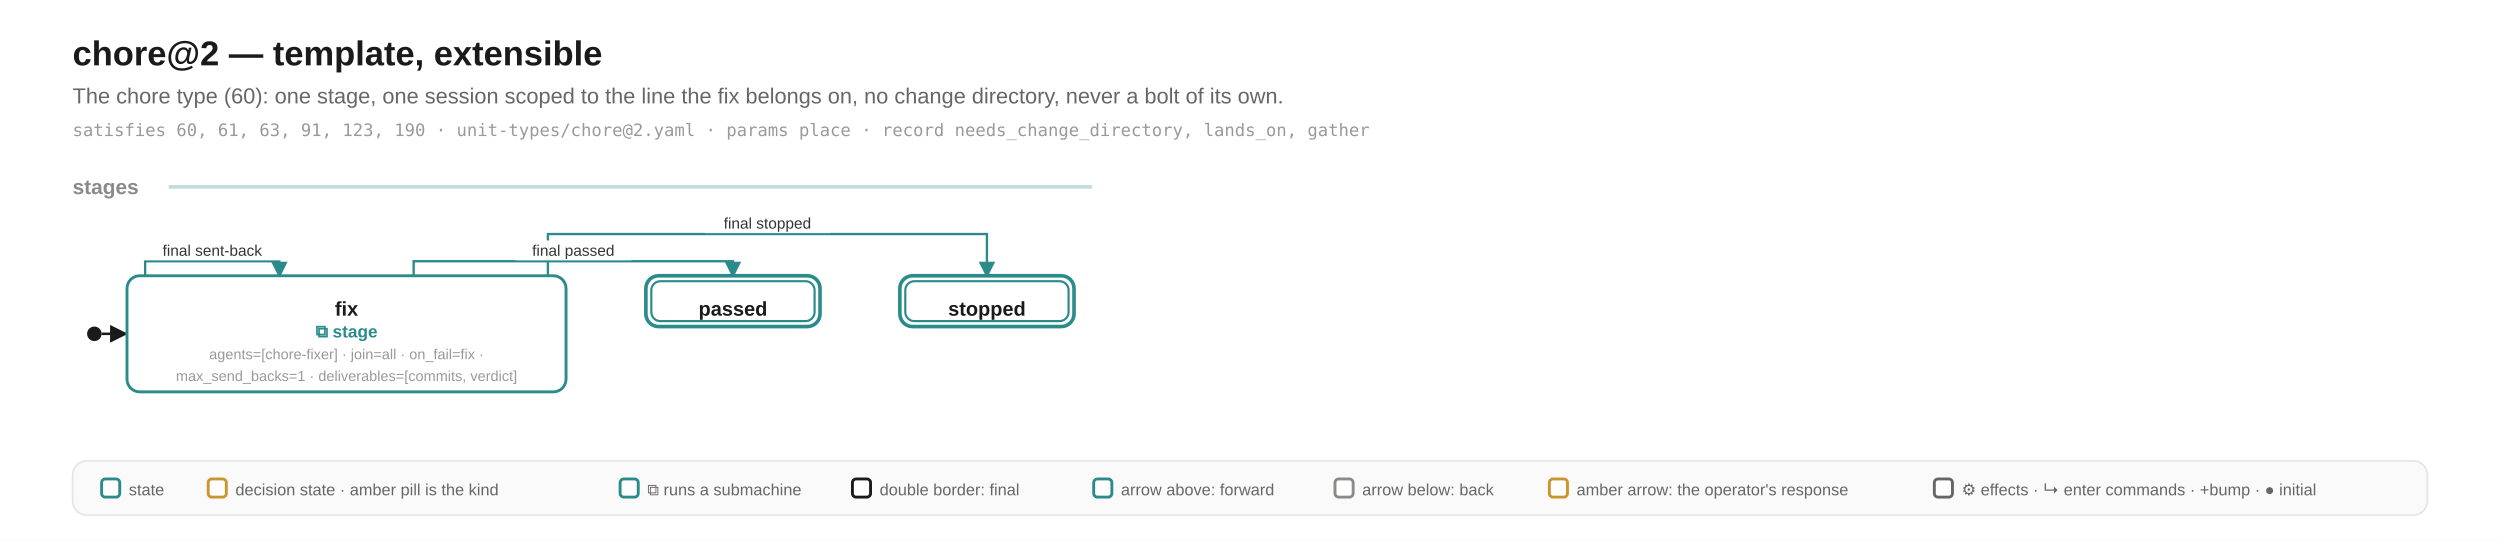
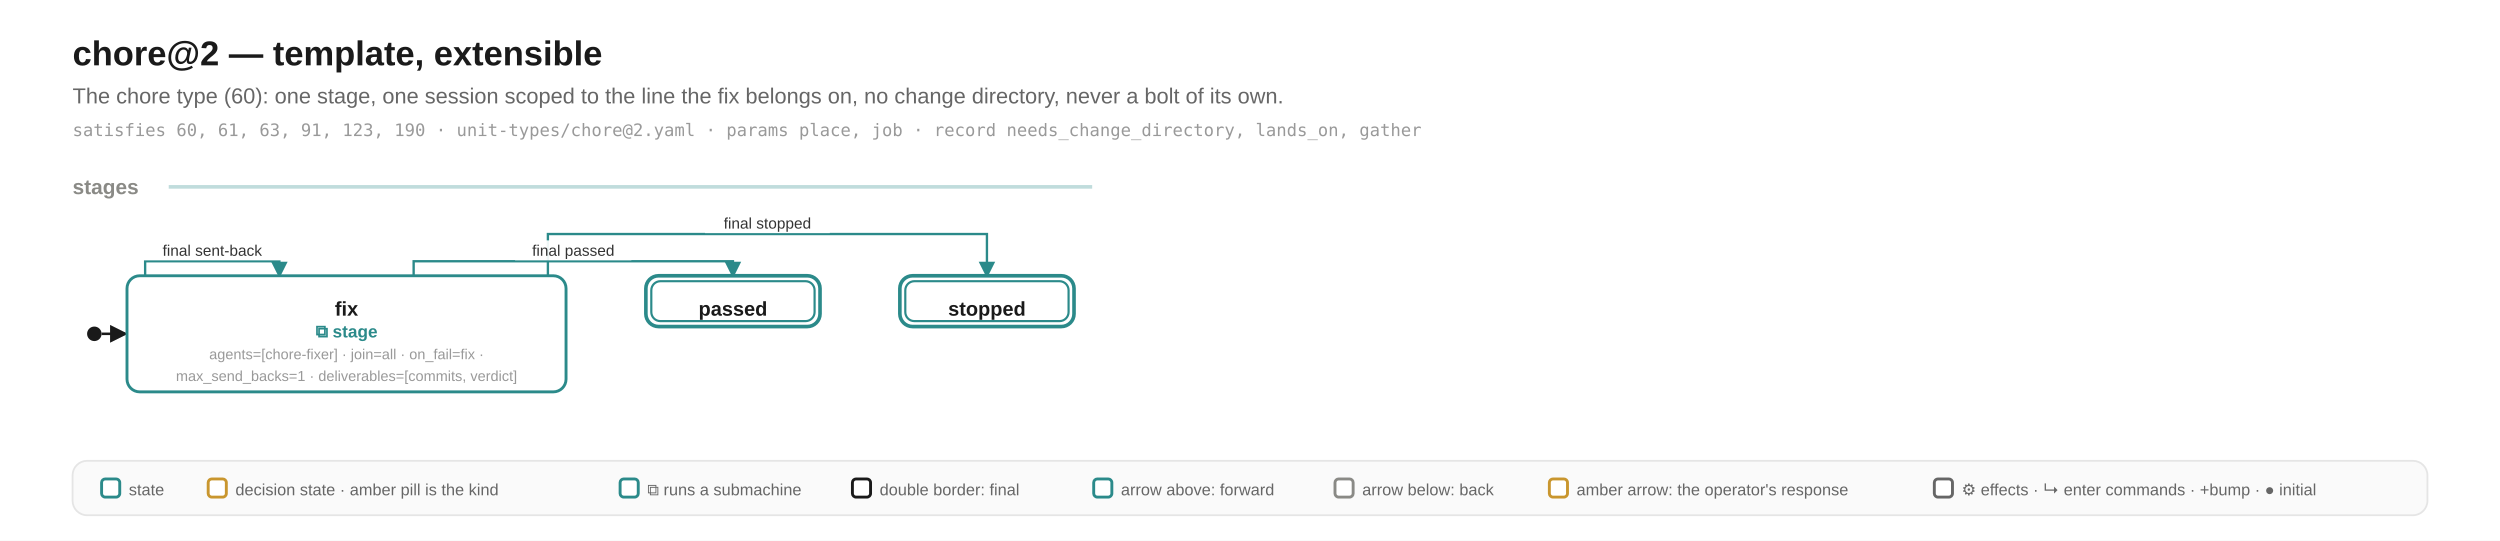
<svg xmlns="http://www.w3.org/2000/svg" width="1378" height="298" viewBox="0 0 1378 298" font-family="-apple-system, 'Helvetica Neue', Arial, sans-serif">
  <defs>
    <marker id="mB" viewBox="0 0 10 10" refX="8.5" refY="5" markerWidth="7" markerHeight="7" orient="auto-start-reverse">
      <path d="M0 0L10 5L0 10z" fill="#4a7fb5" />
    </marker>
    <marker id="mT" viewBox="0 0 10 10" refX="8.5" refY="5" markerWidth="7" markerHeight="7" orient="auto-start-reverse">
      <path d="M0 0L10 5L0 10z" fill="#2b8a8a" />
    </marker>
    <marker id="mG" viewBox="0 0 10 10" refX="8.5" refY="5" markerWidth="7" markerHeight="7" orient="auto-start-reverse">
      <path d="M0 0L10 5L0 10z" fill="#8a8a86" />
    </marker>
    <marker id="mA" viewBox="0 0 10 10" refX="8.5" refY="5" markerWidth="7" markerHeight="7" orient="auto-start-reverse">
      <path d="M0 0L10 5L0 10z" fill="#c9962e" />
    </marker>
    <marker id="mI" viewBox="0 0 10 10" refX="8.5" refY="5" markerWidth="7" markerHeight="7" orient="auto-start-reverse">
      <path d="M0 0L10 5L0 10z" fill="#1a1a1a" />
    </marker>
  </defs>
  <rect width="1378" height="298" fill="#fff" />
  <text x="40" y="36" font-size="19" font-weight="700" fill="#1a1a1a">chore@2 — template, extensible</text>
  <text x="40" y="57" font-size="12" fill="#666">The chore type (60): one stage, one session scoped to the line the fix belongs on, no change directory, never a bolt of its own.</text>
-   <text x="40" y="75" font-size="9.5" font-family="monospace" fill="#999">satisfies 60, 61, 63, 91, 123, 190 · unit-types/chore@2.yaml · params place · record needs_change_directory, lands_on, gather</text>
+   <text x="40" y="75" font-size="9.5" font-family="monospace" fill="#999">satisfies 60, 61, 63, 91, 123, 190 · unit-types/chore@2.yaml · params place, job · record needs_change_directory, lands_on, gather</text>
  <text x="40" y="107" font-size="11.5" font-weight="700" fill="#8a8a86">stages</text>
  <line x1="93" y1="103" x2="602.0" y2="103" stroke="#2b8a8a" stroke-width="2" opacity="0.3" />
  <circle cx="52.0" cy="184.0" r="4" fill="#1a1a1a" />
  <line x1="56.0" y1="184.0" x2="69.0" y2="184.0" stroke="#1a1a1a" stroke-width="1.4" marker-end="url(#mI)" />
  <path d="M228.0,152.0 V144.0 H404.0 V152.0" fill="none" stroke="#2b8a8a" stroke-width="1.3" marker-end="url(#mT)" />
  <path d="M80.0,152.0 V144.0 H154.0 V152.0" fill="none" stroke="#2b8a8a" stroke-width="1.3" marker-end="url(#mT)" />
  <path d="M302.0,152.0 V129.0 H544.0 V152.0" fill="none" stroke="#2b8a8a" stroke-width="1.3" marker-end="url(#mT)" />
  <rect x="70.0" y="152.0" width="242.0" height="64.0" rx="7" fill="#fff" stroke="#2b8a8a" stroke-width="1.6" />
  <text x="191.0" y="174.0" font-size="11" fill="#1a1a1a" text-anchor="middle" font-weight="700">fix</text>
  <text x="191.0" y="186.0" font-size="9.5" fill="#2b8a8a" text-anchor="middle" font-weight="700">⧉ stage</text>
  <text x="191.0" y="198.0" font-size="8" fill="#999" text-anchor="middle">agents=[chore-fixer] · join=all · on_fail=fix ·</text>
  <text x="191.0" y="210.0" font-size="8" fill="#999" text-anchor="middle">max_send_backs=1 · deliverables=[commits, verdict]</text>
  <rect x="356.0" y="152.0" width="96.0" height="28.0" rx="7" fill="#fff" stroke="#2b8a8a" stroke-width="2" />
  <rect x="359.0" y="155.0" width="90.0" height="22.0" rx="5" fill="none" stroke="#2b8a8a" stroke-width="1.2" />
  <text x="404.0" y="174.0" font-size="11" fill="#1a1a1a" text-anchor="middle" font-weight="700">passed</text>
  <rect x="496.0" y="152.0" width="96.0" height="28.0" rx="7" fill="#fff" stroke="#2b8a8a" stroke-width="2" />
  <rect x="499.0" y="155.0" width="90.0" height="22.0" rx="5" fill="none" stroke="#2b8a8a" stroke-width="1.2" />
  <text x="544.0" y="174.0" font-size="11" fill="#1a1a1a" text-anchor="middle" font-weight="700">stopped</text>
  <rect x="283.9" y="132.5" width="64.1" height="11" fill="#fff" opacity="0.92" />
  <text x="316.0" y="141.0" font-size="8.5" fill="#333" text-anchor="middle">final passed</text>
  <rect x="77.9" y="132.5" width="78.1" height="11" fill="#fff" opacity="0.92" />
  <text x="117.0" y="141.0" font-size="8.5" fill="#333" text-anchor="middle">final sent-back</text>
  <rect x="388.6" y="117.5" width="68.8" height="11" fill="#fff" opacity="0.92" />
  <text x="423.0" y="126.0" font-size="8.5" fill="#333" text-anchor="middle">final stopped</text>
  <rect x="40" y="254" width="1298" height="30" rx="8" fill="#fafafa" stroke="#e5e5e5" />
  <rect x="56" y="264" width="10" height="10" rx="2" fill="#fff" stroke="#2b8a8a" stroke-width="1.6" />
  <text x="71" y="273" font-size="9" fill="#666">state</text>
  <rect x="114.75" y="264" width="10" height="10" rx="2" fill="#fff" stroke="#c9962e" stroke-width="1.6" />
  <text x="129.75" y="273" font-size="9" fill="#666">decision state · amber pill is the kind</text>
  <rect x="341.8" y="264" width="10" height="10" rx="2" fill="#fff" stroke="#2b8a8a" stroke-width="1.6" />
  <text x="356.8" y="273" font-size="9" fill="#666">⧉ runs a submachine</text>
  <rect x="469.85" y="264" width="10" height="10" rx="2" fill="#fff" stroke="#1a1a1a" stroke-width="1.6" />
  <text x="484.85" y="273" font-size="9" fill="#666">double border: final</text>
  <rect x="602.85" y="264" width="10" height="10" rx="2" fill="#fff" stroke="#2b8a8a" stroke-width="1.6" />
  <text x="617.85" y="273" font-size="9" fill="#666">arrow above: forward</text>
  <rect x="735.85" y="264" width="10" height="10" rx="2" fill="#fff" stroke="#8a8a86" stroke-width="1.6" />
  <text x="750.85" y="273" font-size="9" fill="#666">arrow below: back</text>
  <rect x="854.0" y="264" width="10" height="10" rx="2" fill="#fff" stroke="#c9962e" stroke-width="1.6" />
  <text x="869.0" y="273" font-size="9" fill="#666">amber arrow: the operator's response</text>
  <rect x="1066.2" y="264" width="10" height="10" rx="2" fill="#fff" stroke="#666" stroke-width="1.6" />
  <text x="1081.2" y="273" font-size="9" fill="#666">⚙ effects · ↳ enter commands · +bump · ● initial</text>
</svg>
